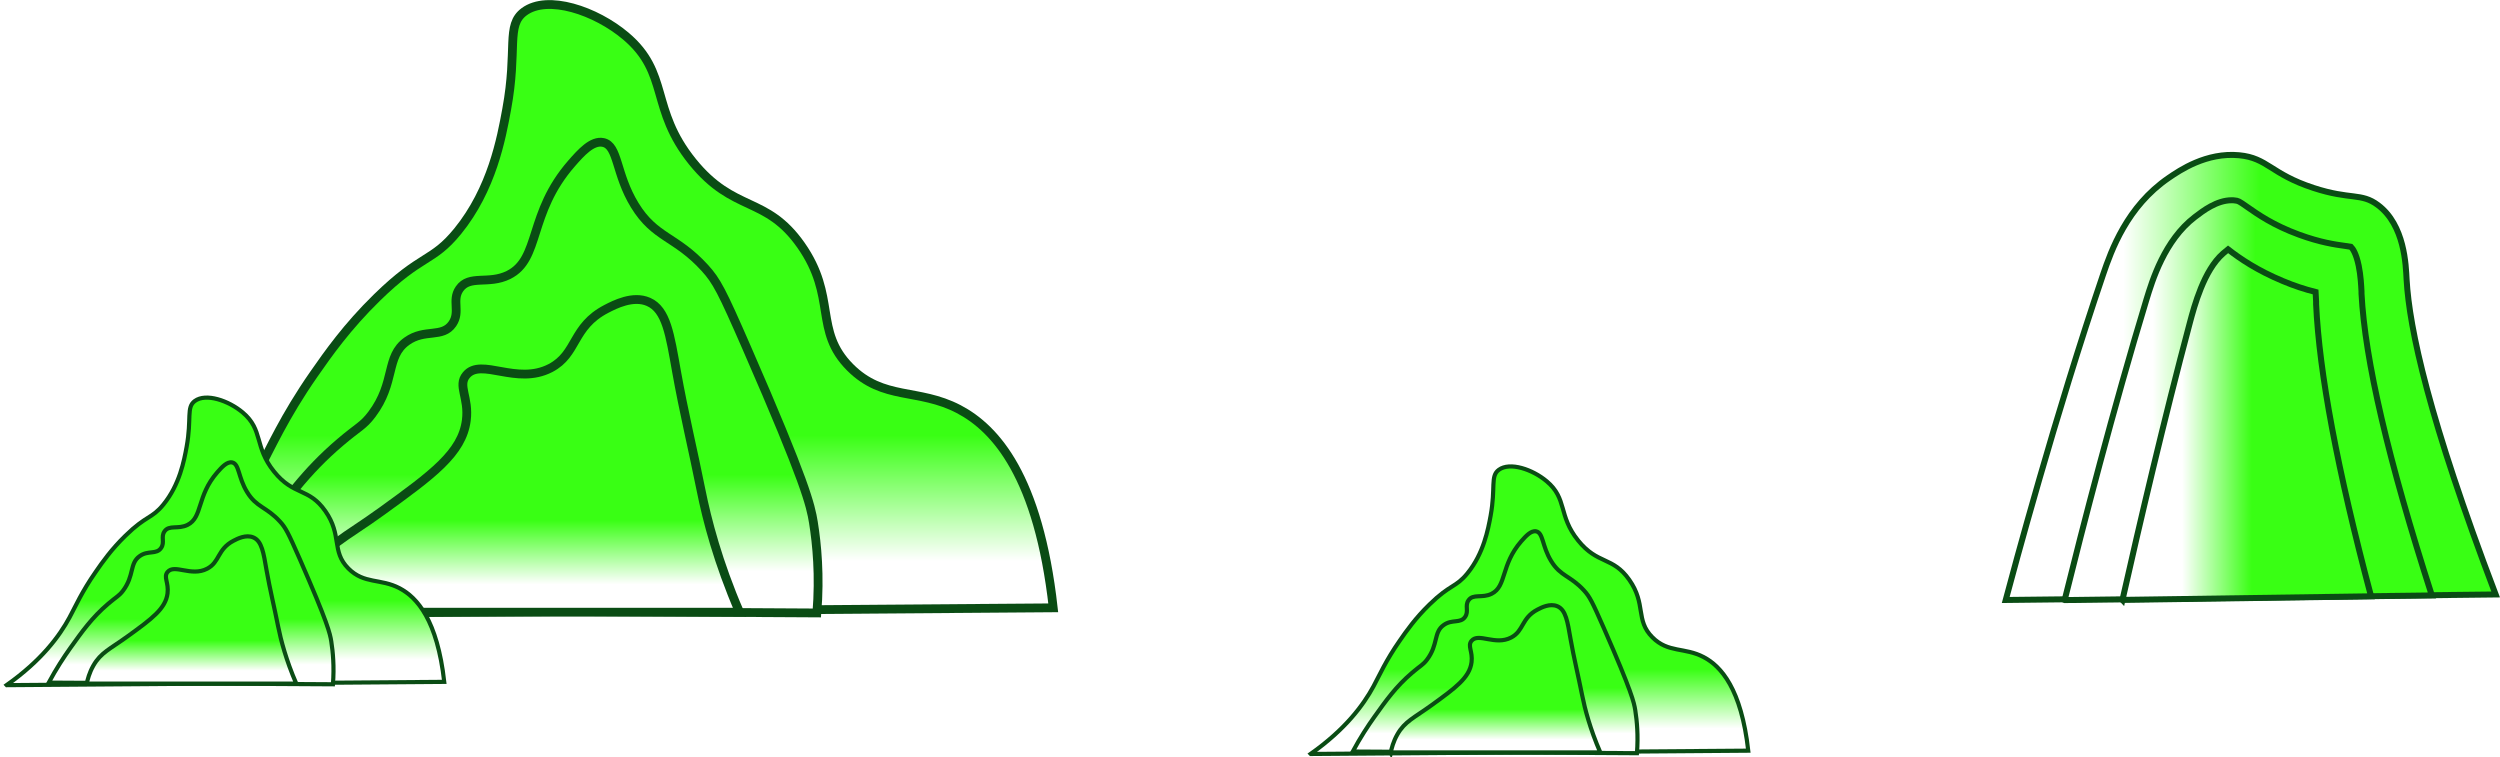
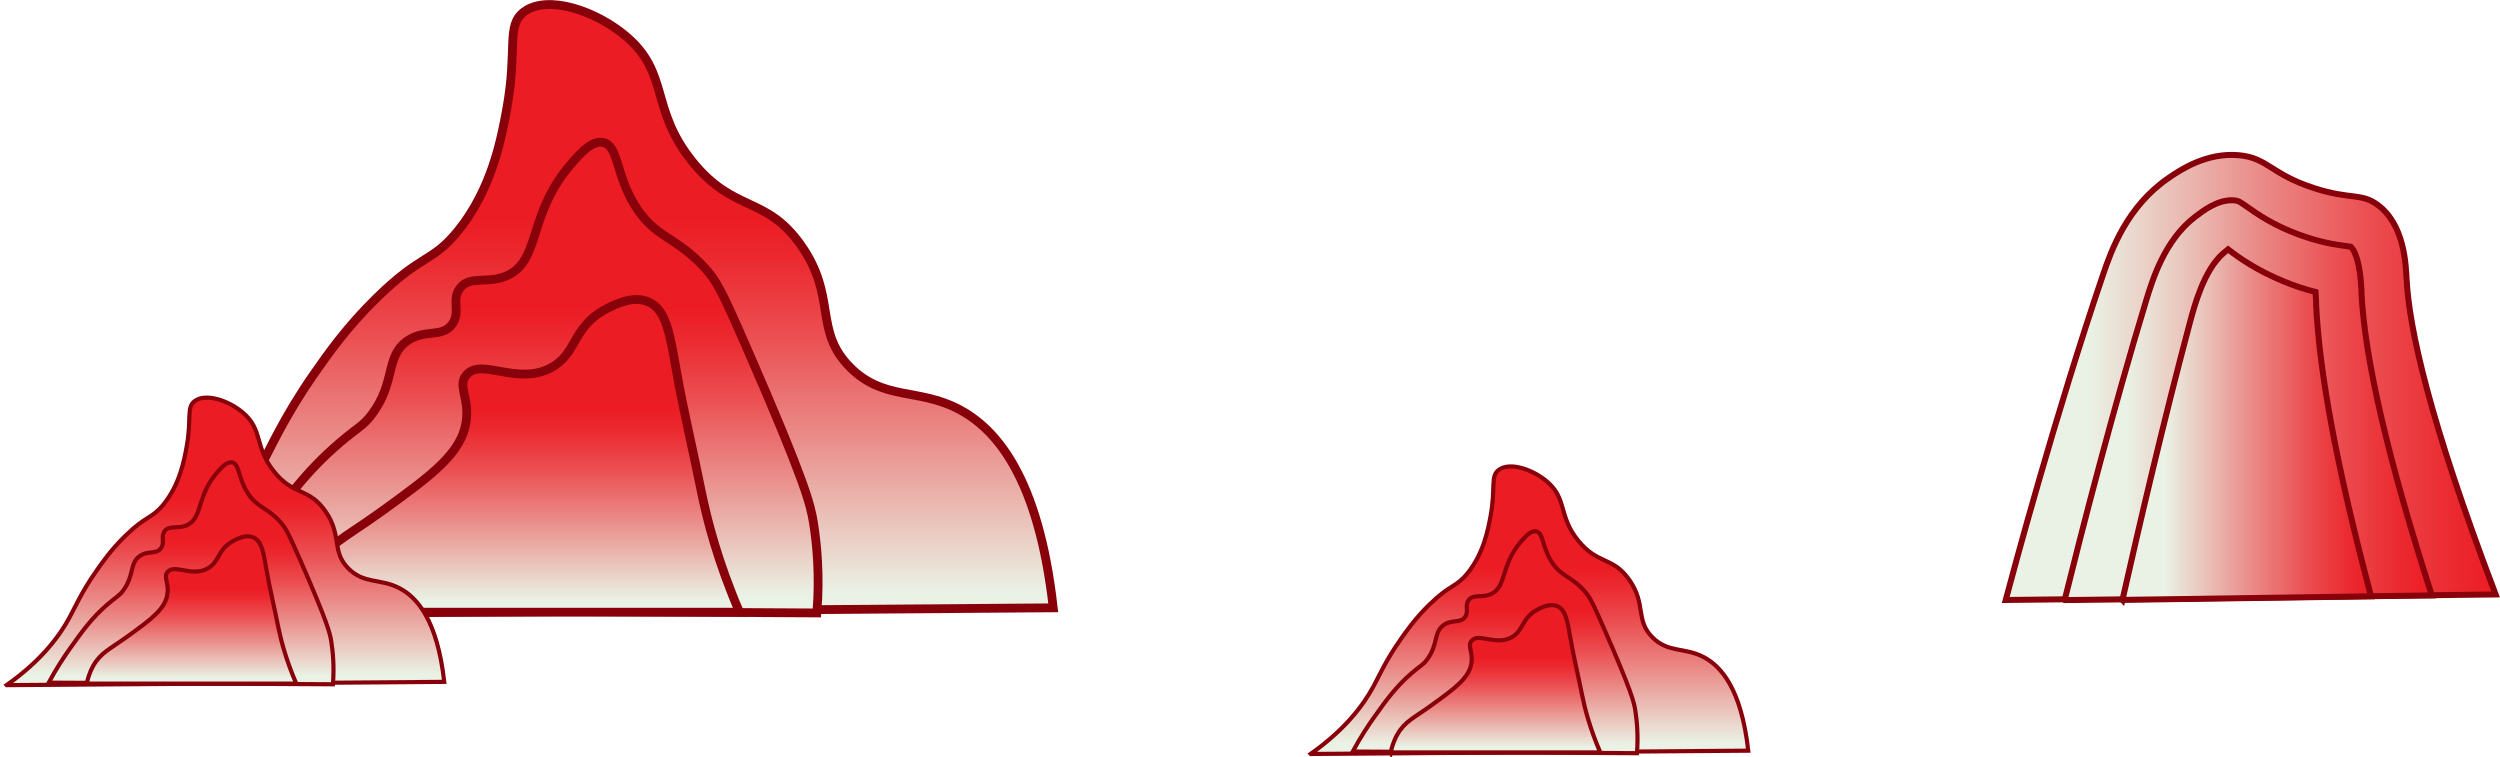
<svg xmlns="http://www.w3.org/2000/svg" xmlns:xlink="http://www.w3.org/1999/xlink" id="Layer_2" data-name="Layer 2" viewBox="0 0 258.3 78.11">
  <defs>
    <style>
      .cls-1 {
        fill: url(#linear-gradient-8);
      }

      .cls-1, .cls-2, .cls-3, .cls-4, .cls-5, .cls-6, .cls-7, .cls-8, .cls-9, .cls-10, .cls-11, .cls-12 {
-         stroke: #0a4c14;
+         stroke: #87000a;
        stroke-miterlimit: 10;
      }

      .cls-1, .cls-3, .cls-4, .cls-9, .cls-10, .cls-11 {
        stroke-width: .43px;
      }

      .cls-2 {
        fill: url(#linear-gradient-3);
      }

      .cls-2, .cls-5, .cls-12 {
        stroke-width: .62px;
      }

      .cls-3 {
        fill: url(#linear-gradient-11);
      }

      .cls-4 {
        fill: url(#linear-gradient-9);
      }

      .cls-5 {
        fill: url(#linear-gradient);
      }

      .cls-6 {
        fill: url(#linear-gradient-5);
      }

      .cls-6, .cls-7, .cls-8 {
        stroke-width: .91px;
      }

      .cls-7 {
        fill: url(#linear-gradient-6);
      }

      .cls-8 {
        fill: url(#linear-gradient-4);
      }

      .cls-9 {
        fill: url(#linear-gradient-12);
      }

      .cls-10 {
        fill: url(#linear-gradient-7);
      }

      .cls-11 {
        fill: url(#linear-gradient-10);
      }

      .cls-12 {
        fill: url(#linear-gradient-2);
      }
    </style>
    <linearGradient id="linear-gradient" x1="207.23" y1="39" x2="257.86" y2="39" gradientUnits="userSpaceOnUse">
-       <stop offset=".17" stop-color="#ffffff" />
-       <stop offset=".24" stop-color="#ffffff" />
-       <stop offset=".52" stop-color="#39ff14" />
-       <stop offset=".74" stop-color="#39ff14" />
-       <stop offset=".91" stop-color="#39ff14" />
-       <stop offset="1" stop-color="#39ff14" />
+       <stop offset=".17" stop-color="#eaf2e5" />
+       <stop offset=".24" stop-color="#eaddd2" />
+       <stop offset=".52" stop-color="#ea8b88" />
+       <stop offset=".74" stop-color="#eb4f52" />
+       <stop offset=".91" stop-color="#eb2a30" />
+       <stop offset="1" stop-color="#ec1c24" />
    </linearGradient>
    <linearGradient id="linear-gradient-2" x1="213.32" y1="41.34" x2="251.25" y2="41.34" xlink:href="#linear-gradient" />
    <linearGradient id="linear-gradient-3" x1="219.29" y1="43.88" x2="244.99" y2="43.88" xlink:href="#linear-gradient" />
    <linearGradient id="linear-gradient-4" x1="60.85" y1="69.09" x2="60.85" y2="22.71" xlink:href="#linear-gradient" />
    <linearGradient id="linear-gradient-5" x1="53.31" y1="67.64" x2="53.31" y2="31.85" xlink:href="#linear-gradient" />
    <linearGradient id="linear-gradient-6" x1="53.43" y1="66.09" x2="53.43" y2="42.33" xlink:href="#linear-gradient" />
    <linearGradient id="linear-gradient-7" x1="23.29" y1="73.41" x2="23.29" y2="51.55" xlink:href="#linear-gradient" />
    <linearGradient id="linear-gradient-8" x1="19.74" y1="72.72" x2="19.74" y2="55.85" xlink:href="#linear-gradient" />
    <linearGradient id="linear-gradient-9" x1="19.79" y1="71.99" x2="19.79" y2="60.8" xlink:href="#linear-gradient" />
    <linearGradient id="linear-gradient-10" x1="158.02" y1="80.52" x2="158.02" y2="58.66" xlink:href="#linear-gradient" />
    <linearGradient id="linear-gradient-11" x1="154.47" y1="79.84" x2="154.47" y2="62.97" xlink:href="#linear-gradient" />
    <linearGradient id="linear-gradient-12" x1="154.52" y1="79.11" x2="154.52" y2="67.91" xlink:href="#linear-gradient" />
  </defs>
  <g id="Layer_1-2" data-name="Layer 1">
    <g>
      <g>
        <path class="cls-5" d="M207.23,61.99c.8-3.01,5.14-19.16,10.08-33.68.82-2.4,2.44-6.98,6.76-9.93,1.14-.78,3.89-2.66,7.28-2.34,2.95.28,3.25,1.93,7.69,3.38,3.81,1.25,4.92.47,6.65,1.77,2.77,2.07,2.88,6.22,2.96,7.69.29,5.1,2.28,14.33,9.2,32.54-16.87.19-33.75.38-50.62.57Z" />
        <path class="cls-12" d="M213.32,61.99c1.85-7.46,5.04-19.82,8.44-31,.61-2,1.87-6.16,5.02-8.57.85-.65,2.26-1.73,3.8-1.73.11,0,.21,0,.32.02.36.04.39.04,1.3.68,1.06.74,2.65,1.87,5.35,2.86,2.19.8,3.73,1.02,4.76,1.16.15.02.42.06.59.09.19.19.54.7.8,1.95.21,1.02.26,2.09.29,2.66v.22c.36,6.86,2.73,17.07,7.27,31.19l-37.92.48Z" />
        <path class="cls-2" d="M219.29,61.99c1.78-7.89,4.3-18.66,6.96-28.62.47-1.77,1.46-5.45,3.44-7.18.15-.13.33-.29.51-.43,1.24.96,3,2.17,5.67,3.28,1.14.48,2.26.85,3.38,1.13.03.39.04.74.05.99v.26c.33,7.13,2.18,17.02,5.68,30.19l-25.7.37Z" />
      </g>
      <g>
        <path class="cls-8" d="M12.89,63.51c7.62-5.37,11.56-10.74,13.75-14.77,1.34-2.46,2.7-5.64,5.79-10.08,1.47-2.11,3.42-4.89,6.52-7.92,4.63-4.53,5.7-3.62,8.33-6.84,3.55-4.36,4.52-9.6,5.07-12.61,1.15-6.25-.1-8.67,1.81-10.08,2.42-1.79,7.39-.11,10.5,2.52,4.55,3.85,2.46,7.49,6.88,12.97,4.31,5.34,7.59,3.47,11.22,8.64,3.75,5.35,1.28,8.8,5.07,12.61,3.45,3.46,7.02,2.13,11.22,4.32,3.84,2.01,8.25,6.98,9.77,20.53-31.97.24-63.95.48-95.92.72Z" />
        <path class="cls-6" d="M22.12,62.97c1.68-3.1,3.33-5.63,4.71-7.56,2.6-3.66,4.74-6.67,8.33-9.72,1.89-1.61,2.35-1.67,3.26-2.88,2.49-3.31,1.38-5.96,3.62-7.56,1.86-1.33,3.67-.28,4.71-1.8.85-1.26-.1-2.4.72-3.6,1.03-1.5,2.99-.41,5.07-1.44,3.34-1.66,1.99-6.35,6.52-11.53.97-1.11,2.12-2.4,3.26-2.16,1.58.33,1.27,3.23,3.26,6.48,2.09,3.42,4.23,3.18,7.24,6.48,1.22,1.34,1.75,2.34,4.34,8.28,6.1,13.97,6.59,16.24,6.88,18.01.37,2.3.67,5.48.36,9.36-20.75-.12-41.51-.24-62.26-.36Z" />
        <path class="cls-7" d="M30.44,63.23c.18-.96.56-2.42,1.45-3.96,1.66-2.9,3.65-3.62,7.6-6.48,5.16-3.74,8.26-5.98,8.69-9.36.3-2.37-.93-3.57,0-4.68,1.53-1.84,5.18,1.1,8.69-.72,2.82-1.47,2.21-4.27,5.79-6.12.85-.44,2.75-1.42,4.34-.72,1.86.81,2.22,3.4,2.9,7.2.73,4.1,1.71,8.16,2.53,12.25.62,3.08,1.75,7.44,3.98,12.61H30.44Z" />
      </g>
      <g>
        <path class="cls-10" d="M.69,70.78c3.59-2.53,5.45-5.06,6.48-6.96.63-1.16,1.27-2.66,2.73-4.75.69-1,1.61-2.31,3.07-3.73,2.18-2.13,2.69-1.71,3.92-3.22,1.67-2.05,2.13-4.53,2.39-5.94.54-2.95-.05-4.09.85-4.75,1.14-.84,3.48-.05,4.95,1.19,2.15,1.81,1.16,3.53,3.24,6.11,2.03,2.52,3.58,1.63,5.29,4.07,1.77,2.52.6,4.15,2.39,5.94,1.63,1.63,3.31,1,5.29,2.04,1.81.95,3.89,3.29,4.61,9.67-15.07.11-30.14.23-45.2.34Z" />
        <path class="cls-1" d="M5.04,70.52c.79-1.46,1.57-2.65,2.22-3.56,1.23-1.72,2.23-3.14,3.92-4.58.89-.76,1.11-.79,1.54-1.36,1.17-1.56.65-2.81,1.71-3.56.87-.63,1.73-.13,2.22-.85.4-.59-.05-1.13.34-1.7.48-.71,1.41-.19,2.39-.68,1.57-.78.94-2.99,3.07-5.43.46-.52,1-1.13,1.54-1.02.74.16.6,1.52,1.54,3.06.98,1.61,1.99,1.5,3.41,3.06.57.63.82,1.1,2.05,3.9,2.88,6.58,3.11,7.65,3.24,8.49.17,1.08.31,2.58.17,4.41-9.78-.06-19.56-.11-29.34-.17Z" />
        <path class="cls-4" d="M8.96,70.65c.09-.45.27-1.14.68-1.87.78-1.37,1.72-1.71,3.58-3.06,2.43-1.76,3.89-2.82,4.09-4.41.14-1.12-.44-1.68,0-2.21.72-.87,2.44.52,4.09-.34,1.33-.69,1.04-2.01,2.73-2.89.4-.21,1.29-.67,2.05-.34.88.38,1.05,1.6,1.36,3.39.34,1.93.81,3.85,1.19,5.77.29,1.45.83,3.51,1.88,5.94H8.96Z" />
      </g>
      <g>
        <path class="cls-11" d="M135.42,77.89c3.59-2.53,5.45-5.06,6.48-6.96.63-1.16,1.27-2.66,2.73-4.75.69-1,1.61-2.31,3.07-3.73,2.18-2.13,2.69-1.71,3.92-3.22,1.67-2.05,2.13-4.53,2.39-5.94.54-2.95-.05-4.09.85-4.75,1.14-.84,3.48-.05,4.95,1.19,2.15,1.81,1.16,3.53,3.24,6.11,2.03,2.52,3.58,1.63,5.29,4.07,1.77,2.52.6,4.15,2.39,5.94,1.63,1.63,3.31,1,5.29,2.04,1.81.95,3.89,3.29,4.61,9.67-15.07.11-30.14.23-45.2.34Z" />
        <path class="cls-3" d="M139.77,77.64c.79-1.46,1.57-2.65,2.22-3.56,1.23-1.72,2.23-3.14,3.92-4.58.89-.76,1.11-.79,1.54-1.36,1.17-1.56.65-2.81,1.71-3.56.87-.63,1.73-.13,2.22-.85.4-.59-.05-1.13.34-1.7.48-.71,1.41-.19,2.39-.68,1.57-.78.94-2.99,3.07-5.43.46-.52,1-1.13,1.54-1.02.74.16.6,1.52,1.54,3.06.98,1.61,1.99,1.5,3.41,3.06.57.63.82,1.1,2.05,3.9,2.88,6.58,3.11,7.65,3.24,8.49.17,1.08.31,2.58.17,4.41-9.78-.06-19.56-.11-29.34-.17Z" />
        <path class="cls-9" d="M143.69,77.76c.09-.45.27-1.14.68-1.87.78-1.37,1.72-1.71,3.58-3.06,2.43-1.76,3.89-2.82,4.09-4.41.14-1.12-.44-1.68,0-2.21.72-.87,2.44.52,4.09-.34,1.33-.69,1.04-2.01,2.73-2.89.4-.21,1.29-.67,2.05-.34.88.38,1.05,1.6,1.36,3.39.34,1.93.81,3.85,1.19,5.77.29,1.45.83,3.51,1.88,5.94h-21.66Z" />
      </g>
    </g>
  </g>
</svg>
